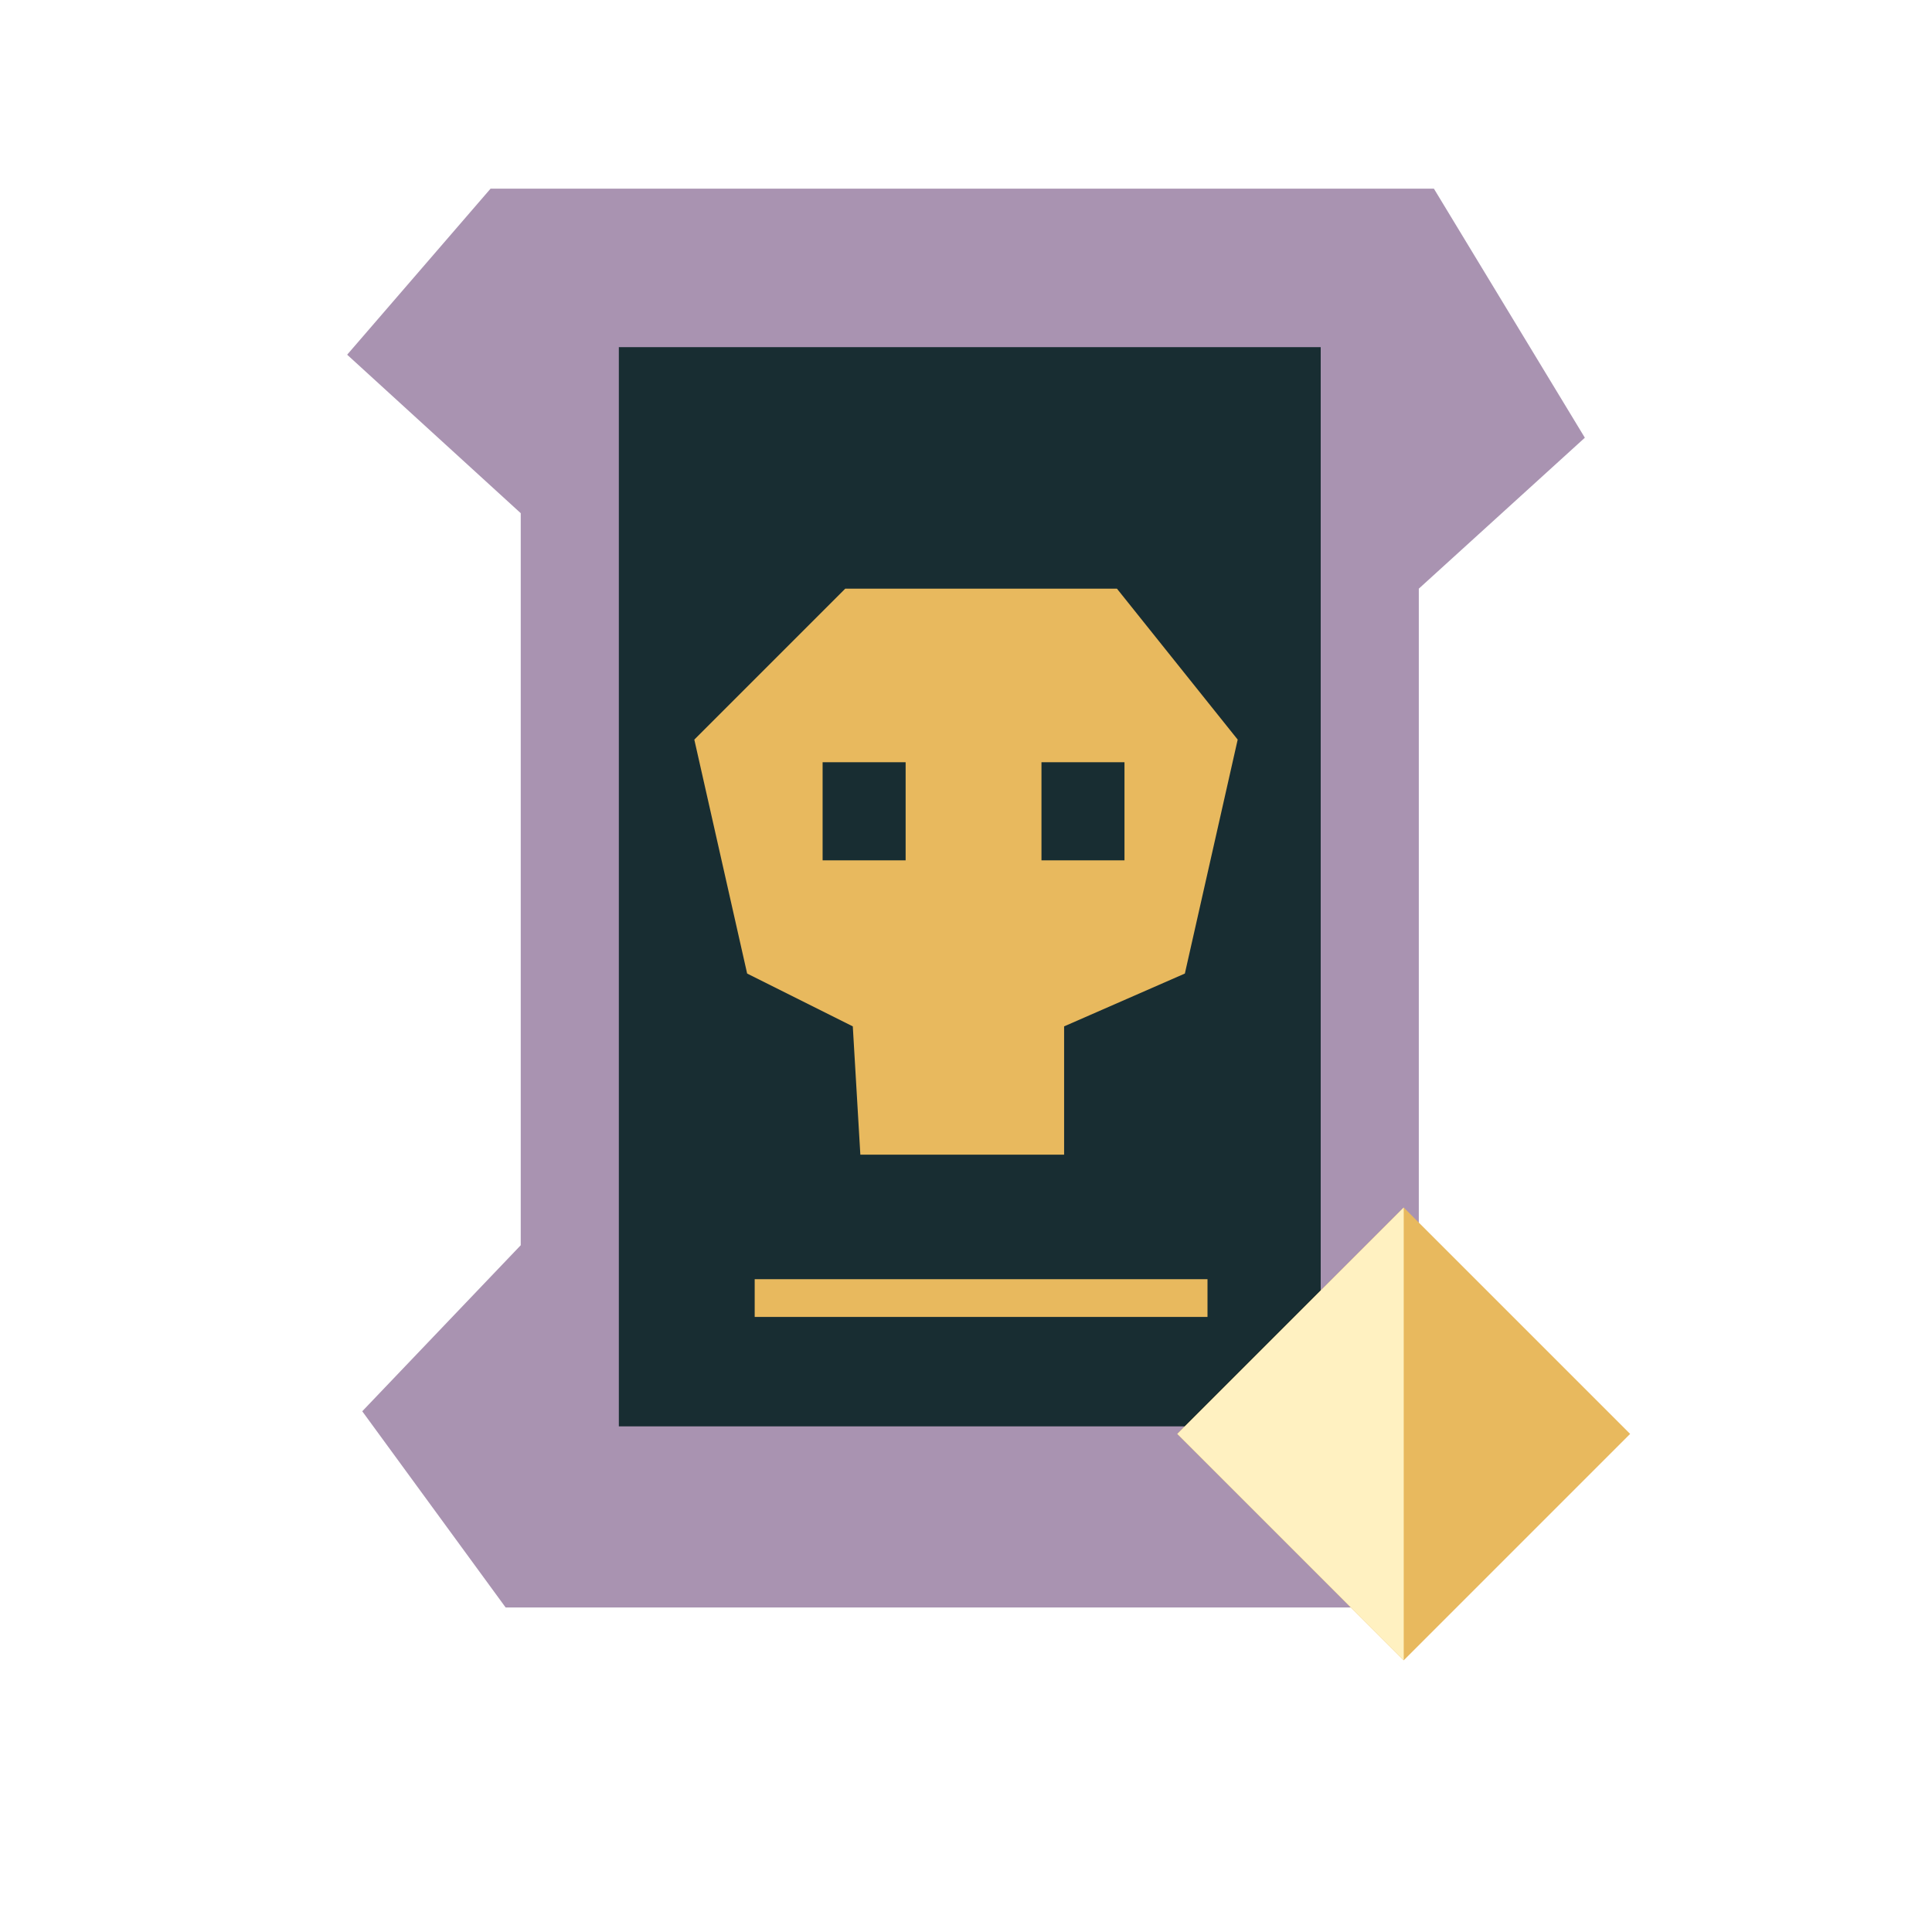
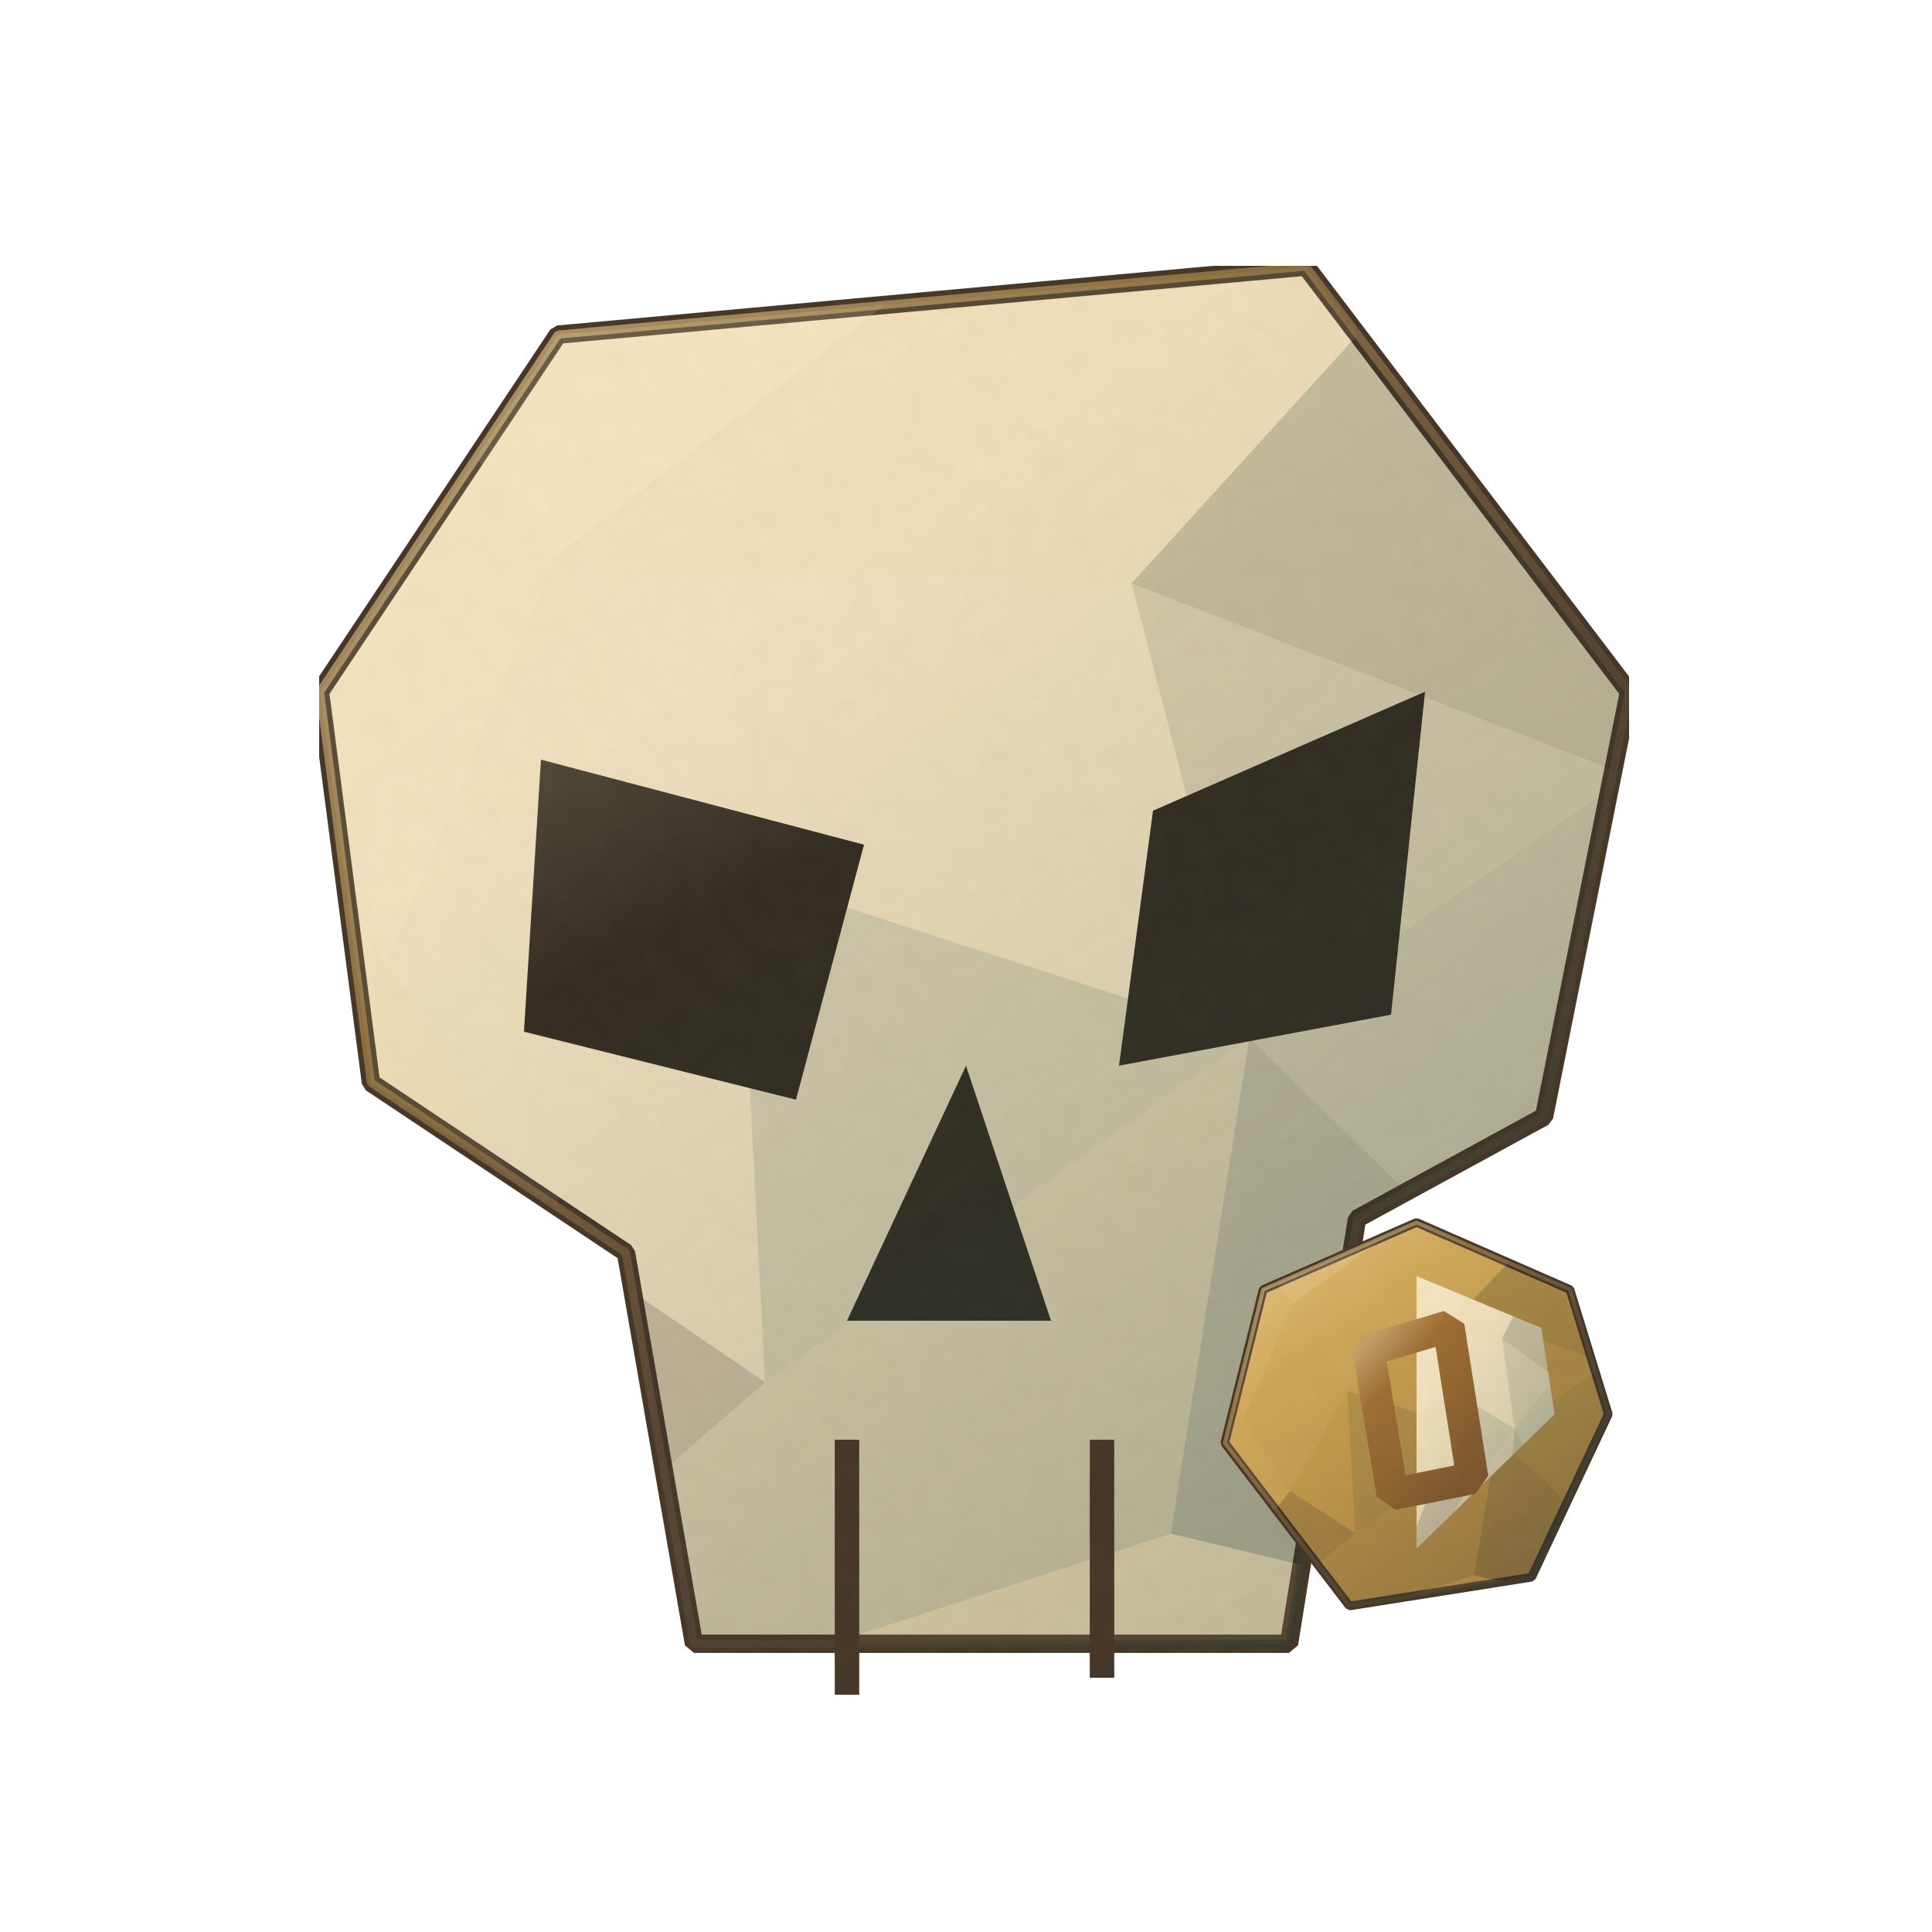
- <svg xmlns="http://www.w3.org/2000/svg" viewBox="0 0 256 256" role="img" aria-labelledby="title">
-   <polygon points="65,25 190,25 210,58 188,78 188,213 67,213 48,187 69,165 69,68 46,47" fill="#a993b1" />
-   <polygon points="82,46 175,46 175,189 82,189" fill="#182d32" />
-   <polygon points="112,78 148,78 164,98 157,129 141,136 141,153 114,153 113,136 99,129 92,98" fill="#e8b95e" />
-   <rect x="109" y="101" width="11" height="13" fill="#182d32" />
-   <rect x="138" y="101" width="11" height="13" fill="#182d32" />
-   <path d="M100 172L160 172" stroke="#e8b95e" stroke-width="5" fill="none" />
-   <polygon points="186,160 216,190 186,220 156,190" fill="#e8b95e" />
-   <polygon points="186,160 186,220 156,190" fill="#fff1c1" />
+ <svg xmlns="http://www.w3.org/2000/svg" width="256" height="256" viewBox="0 0 100 100" role="img" aria-label="curse-debt" data-art-style="hazel-faceted-v1">
+   <defs>
+     <pattern id="hazel-planes" width="1" height="1" patternContentUnits="objectBoundingBox">
+       <polygon points="0,0 .47,0 .18,.21" fill="#fff0c8" opacity=".20" />
+       <polygon points=".47,0 .84,0 .62,.23 .18,.21" fill="#eed3a4" opacity=".11" />
+       <polygon points="0,0 .18,.21 .05,.51 0,.39" fill="#fff0cb" opacity=".12" />
+       <polygon points=".18,.21 .62,.23 .32,.44" fill="#f5e0be" opacity=".085" />
+       <polygon points=".84,0 1,0 1,.37 .62,.23" fill="#2b3529" opacity=".20" />
+       <polygon points=".62,.23 1,.37 .71,.56" fill="#344338" opacity=".13" />
+       <polygon points=".05,.51 .18,.21 .32,.44 .17,.7" fill="#eedbbc" opacity=".07" />
+       <polygon points=".32,.44 .71,.56 .34,.81" fill="#193e34" opacity=".12" />
+       <polygon points="1,.37 1,.83 .71,.56" fill="#13332e" opacity=".15" />
+       <polygon points="0,.39 .05,.51 .17,.7 0,.92" fill="#f4d99e" opacity=".12" />
+       <polygon points=".17,.7 .34,.81 .11,1 0,1 0,.92" fill="#372d24" opacity=".19" />
+       <polygon points=".34,.81 .71,.56 .65,.92 .39,1 .11,1" fill="#414a32" opacity=".11" />
+       <polygon points=".71,.56 1,.83 1,1 .65,.92" fill="#152d2a" opacity=".21" />
+       <polygon points=".65,.92 1,1 .39,1" fill="#f0c77e" opacity=".10" />
+     </pattern>
+     <linearGradient id="hazel-rim" x1="0" y1="0" x2=".85" y2="1">
+       <stop offset="0" stop-color="#ffe7ad" />
+       <stop offset=".34" stop-color="#b99250" />
+       <stop offset=".62" stop-color="#66503b" />
+       <stop offset="1" stop-color="#29382c" />
+     </linearGradient>
+     <filter id="hazel-pigment" x="0" y="0" width="100%" height="100%" color-interpolation-filters="sRGB">
+       <feTurbulence type="fractalNoise" baseFrequency=".73" numOctaves="2" seed="23" result="grain" />
+       <feColorMatrix in="grain" type="saturate" values="0" />
+       <feComponentTransfer>
+         <feFuncA type="linear" slope=".045" />
+       </feComponentTransfer>
+       <feComposite operator="in" in2="SourceAlpha" result="grain" />
+       <feBlend in="SourceGraphic" in2="grain" mode="soft-light" />
+     </filter>
+     <linearGradient id="hazel-material-0" x1=".12" y1="0" x2=".83" y2="1">
+       <stop offset="0" stop-color="#f1e0bb" />
+       <stop offset=".27" stop-color="#eedebc" />
+       <stop offset=".65" stop-color="#d5cbab" />
+       <stop offset="1" stop-color="#b7b397" />
+     </linearGradient>
+     <linearGradient id="hazel-material-1" x1=".12" y1="0" x2=".83" y2="1">
+       <stop offset="0" stop-color="#544b3b" />
+       <stop offset=".27" stop-color="#342d23" />
+       <stop offset=".65" stop-color="#322f25" />
+       <stop offset="1" stop-color="#2f3127" />
+     </linearGradient>
+     <linearGradient id="hazel-material-2" x1=".12" y1="0" x2=".83" y2="1">
+       <stop offset="0" stop-color="#dfbc77" />
+       <stop offset=".27" stop-color="#cca14f" />
+       <stop offset=".65" stop-color="#b58d47" />
+       <stop offset="1" stop-color="#99753e" />
+     </linearGradient>
+     <linearGradient id="hazel-material-3" x1=".12" y1="0" x2=".83" y2="1">
+       <stop offset="0" stop-color="#c39c66" />
+       <stop offset=".27" stop-color="#9e6d33" />
+       <stop offset=".65" stop-color="#8f6330" />
+       <stop offset="1" stop-color="#7d562d" />
+     </linearGradient>
+   </defs>
+   <g filter="url(#hazel-pigment)">
+     <g stroke-linejoin="bevel">
+       <g transform="translate(6 5) scale(.88)">
+         <path d="M26 14L70 10L89 35L84 60L73 66L69 91H34L30 68L15 58L12 35Z" fill="url(#hazel-material-0)" stroke="#463728" stroke-width="1.08" stroke-linejoin="bevel" />
+         <path d="M26 14L70 10L89 35L84 60L73 66L69 91H34L30 68L15 58L12 35Z" fill="url(#hazel-planes)" stroke-linejoin="bevel" />
+         <path d="M26 14L70 10L89 35L84 60L73 66L69 91H34L30 68L15 58L12 35Z" fill="none" stroke="url(#hazel-rim)" stroke-width=".48" stroke-linejoin="bevel" opacity=".6" />
+         <path d="M25 39L44 44L40 59L24 55ZM61 42L77 35L75 54L59 57ZM50 57L43 72H55Z" fill="url(#hazel-material-1)" />
+         <path d="M43 79V94M58 79V93" fill="none" stroke="#463728" stroke-width="1.44" stroke-linejoin="bevel" />
+         <g transform="translate(53 54) scale(.47)">
+           <path d="M50 26L69.2 34.4L74 50L64.4 70.4L41.6 74L26 53.6L30.8 34.4Z" fill="url(#hazel-material-2)" stroke="#463728" stroke-width="1.08" stroke-linejoin="bevel" />
+           <path d="M50 26L69.2 34.4L74 50L64.4 70.4L41.6 74L26 53.6L30.8 34.4Z" fill="url(#hazel-planes)" stroke-linejoin="bevel" />
+           <path d="M50 26L69.2 34.4L74 50L64.4 70.4L41.6 74L26 53.6L30.8 34.4Z" fill="none" stroke="url(#hazel-rim)" stroke-width=".48" stroke-linejoin="bevel" opacity=".6" />
+           <path d="M50 32.72L65.6 39.2L67.28 50L50 66.8Z" fill="url(#hazel-material-0)" />
+           <path d="M50 32.72L65.6 39.2L67.28 50L50 66.8Z" fill="url(#hazel-planes)" />
+           <path d="M44 42L54 39L57 58L47 60Z" fill="none" stroke="url(#hazel-material-3)" stroke-width="4" stroke-linejoin="bevel" />
+         </g>
+       </g>
+     </g>
+   </g>
</svg>
